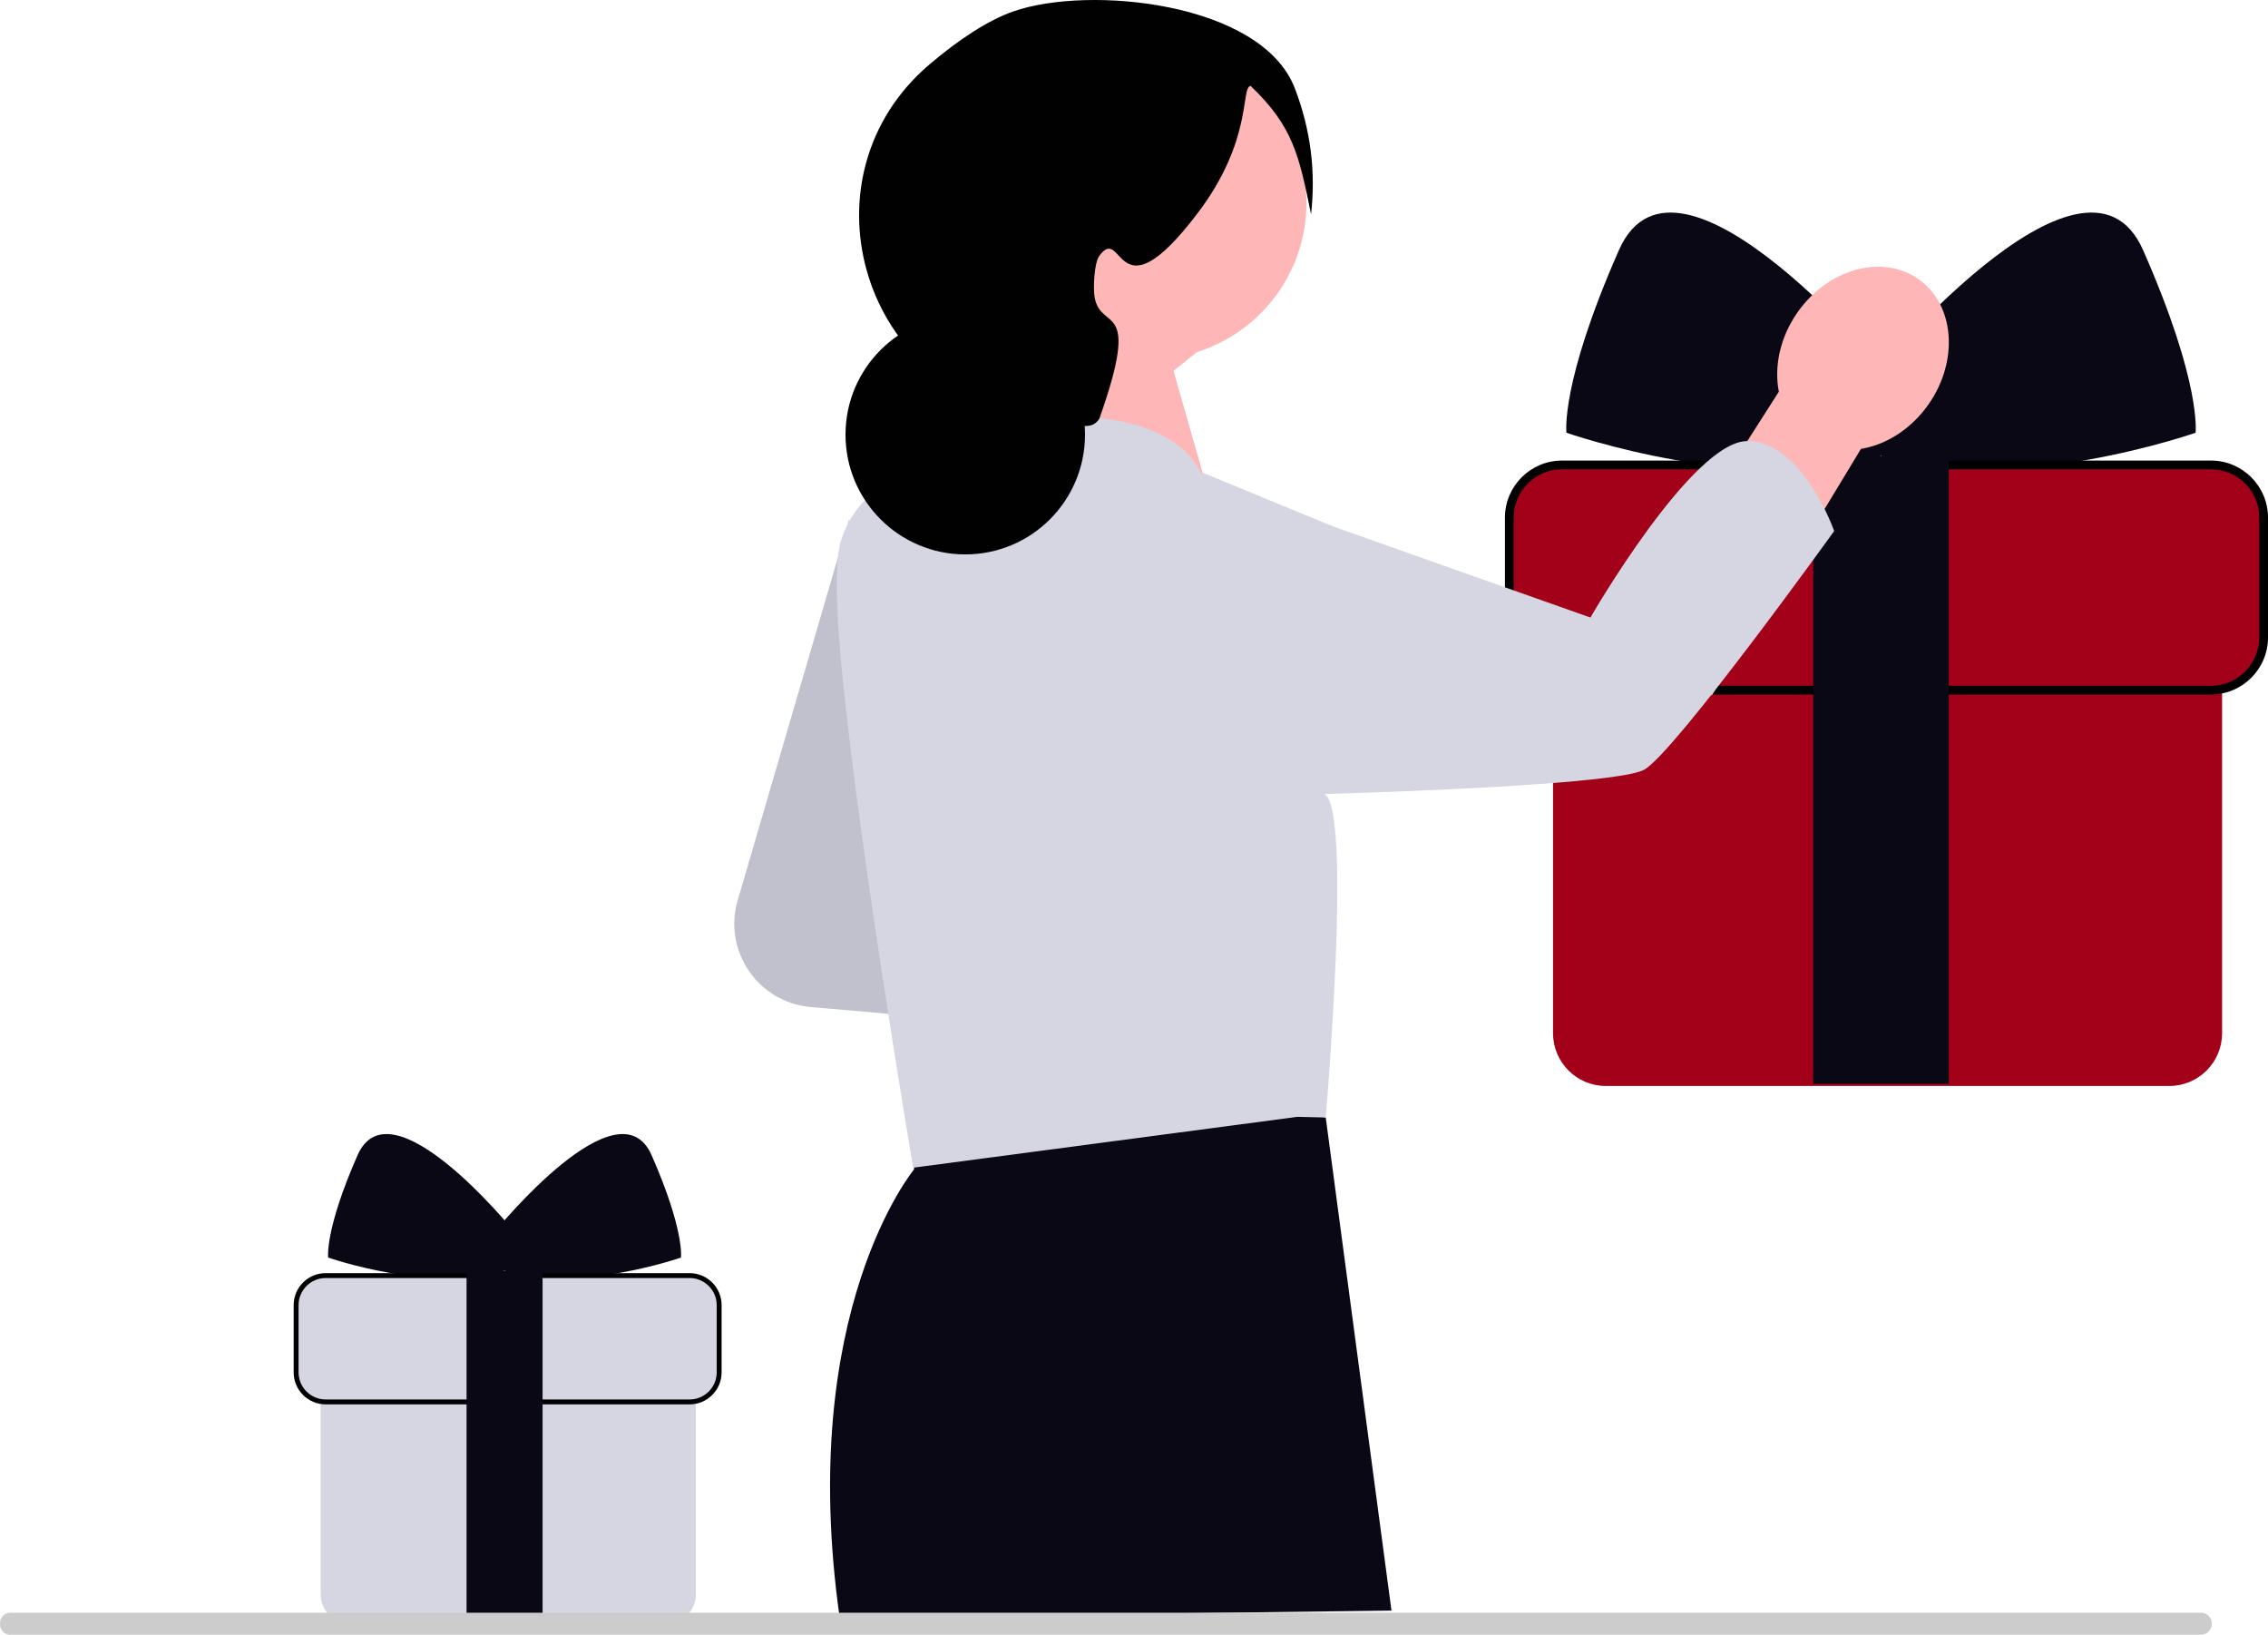
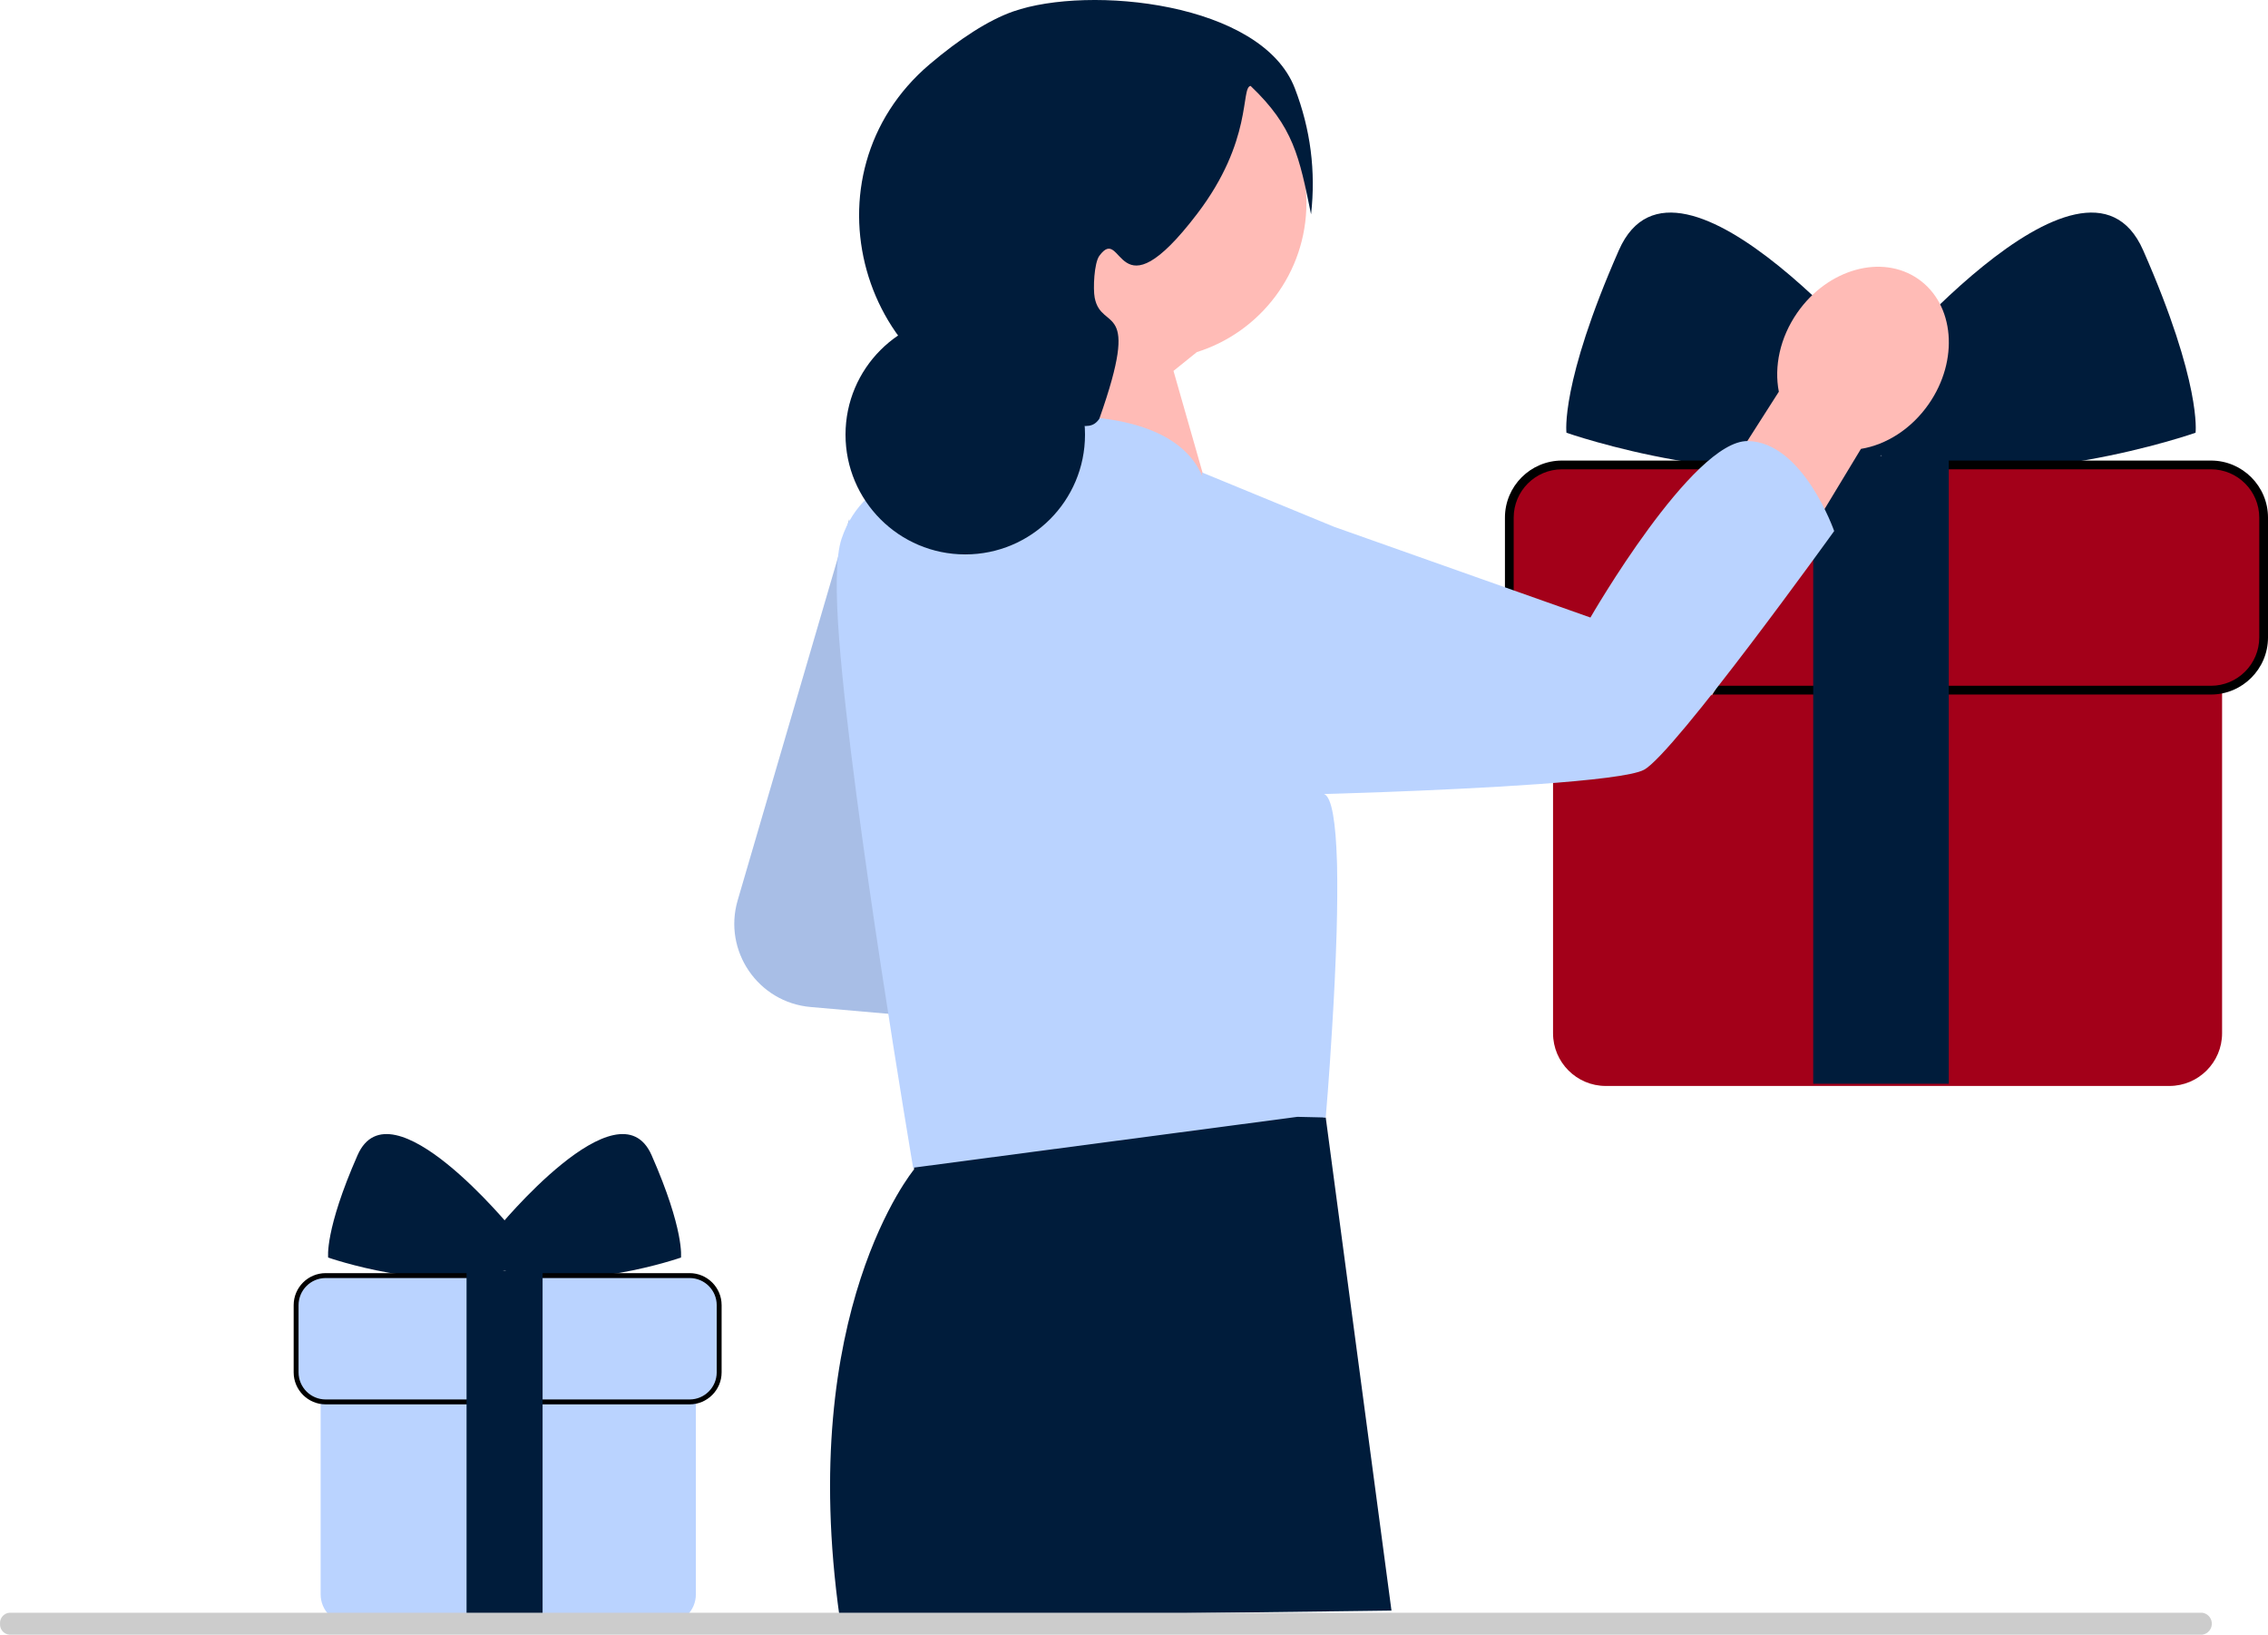
<svg xmlns="http://www.w3.org/2000/svg" id="uuid-b1940c1d-a125-4b9d-b327-6b7fde7e81b3" width="1046.733" height="754.347" viewBox="0 0 1046.733 754.347">
  <path d="M1001.224,501.123h-260.142c-13.409,0-24.318-10.909-24.318-24.318v-177.397c0-13.41,10.91-24.318,24.318-24.318h260.142c13.409,0,24.318,10.909,24.318,24.318v177.397c0,13.41-10.91,24.318-24.318,24.318Z" fill="#a30019" />
-   <path d="M861.853,176.395s100.067-122.661,127.249-60.936c27.183,61.725,24.195,84.236,24.195,84.236,0,0-85.46,29.89-145.172,10.753l-6.273-34.053Z" fill="#090814" />
-   <path d="M874.399,176.395s-100.067-122.661-127.249-60.936c-27.183,61.725-24.195,84.236-24.195,84.236,0,0,85.46,29.89,145.172,10.753l6.273-34.053Z" fill="#090814" />
+   <path d="M861.853,176.395s100.067-122.661,127.249-60.936c27.183,61.725,24.195,84.236,24.195,84.236,0,0-85.46,29.89-145.172,10.753l-6.273-34.053Z" fill="#001c3b" />
+   <path d="M874.399,176.395s-100.067-122.661-127.249-60.936c-27.183,61.725-24.195,84.236-24.195,84.236,0,0,85.46,29.89,145.172,10.753l6.273-34.053Z" fill="#001c3b" />
  <path d="M1020.397,318.479h-299.496c-13.409,0-24.318-10.909-24.318-24.318v-55.298c0-13.41,10.91-24.318,24.318-24.318h299.496c13.409,0,24.318,10.909,24.318,24.318v55.298c0,13.41-10.91,24.318-24.318,24.318Z" fill="#a30019" />
  <path d="M1020.397,320.497h-299.496c-14.522,0-26.337-11.815-26.337-26.337v-55.298c0-14.521,11.814-26.337,26.337-26.337h299.496c14.522,0,26.337,11.815,26.337,26.337v55.298c0,14.521-11.814,26.337-26.337,26.337ZM720.9,216.562c-12.296,0-22.3,10.004-22.3,22.3v55.298c0,12.296,10.004,22.3,22.3,22.3h299.496c12.296,0,22.3-10.004,22.3-22.3v-55.298c0-12.296-10.004-22.3-22.3-22.3h-299.496Z" />
-   <rect x="836.844" y="210.507" width="62.563" height="289.606" fill="#090814" />
-   <path d="M307.519,749.357h-145.898c-7.52,0-13.639-6.118-13.639-13.639v-99.491c0-7.521,6.119-13.639,13.639-13.639h145.898c7.52,0,13.639,6.118,13.639,13.639v99.491c0,7.521-6.119,13.639-13.639,13.639Z" fill="#d6d6e3" />
-   <path d="M229.355,567.237s56.121-68.793,71.366-34.175c15.245,34.618,13.57,47.243,13.57,47.243,0,0-47.929,16.764-81.418,6.031l-3.518-19.098Z" fill="#090814" />
-   <path d="M236.391,567.237s-56.121-68.793-71.366-34.175c-15.245,34.618-13.57,47.243-13.57,47.243,0,0,47.929,16.764,81.418,6.031l3.518-19.098Z" fill="#090814" />
-   <path d="M318.272,646.923h-167.969c-7.52,0-13.639-6.118-13.639-13.639v-31.014c0-7.521,6.119-13.639,13.639-13.639h167.969c7.52,0,13.639,6.118,13.639,13.639v31.014c0,7.521-6.119,13.639-13.639,13.639Z" fill="#d6d6e3" />
+   <rect x="836.844" y="210.507" width="62.563" height="289.606" fill="#001c3b" />
+   <path d="M307.519,749.357h-145.898c-7.52,0-13.639-6.118-13.639-13.639v-99.491c0-7.521,6.119-13.639,13.639-13.639h145.898c7.52,0,13.639,6.118,13.639,13.639v99.491c0,7.521-6.119,13.639-13.639,13.639Z" fill="#bad3ff" />
+   <path d="M229.355,567.237s56.121-68.793,71.366-34.175c15.245,34.618,13.57,47.243,13.57,47.243,0,0-47.929,16.764-81.418,6.031l-3.518-19.098Z" fill="#001c3b" />
+   <path d="M236.391,567.237s-56.121-68.793-71.366-34.175c-15.245,34.618-13.57,47.243-13.57,47.243,0,0,47.929,16.764,81.418,6.031l3.518-19.098Z" fill="#001c3b" />
+   <path d="M318.272,646.923h-167.969c-7.52,0-13.639-6.118-13.639-13.639v-31.014c0-7.521,6.119-13.639,13.639-13.639h167.969c7.52,0,13.639,6.118,13.639,13.639v31.014c0,7.521-6.119,13.639-13.639,13.639Z" fill="#bad3ff" />
  <path d="M318.272,648.055h-167.969c-8.145,0-14.771-6.626-14.771-14.771v-31.014c0-8.144,6.626-14.771,14.771-14.771h167.969c8.145,0,14.771,6.626,14.771,14.771v31.014c0,8.144-6.626,14.771-14.771,14.771ZM150.303,589.764c-6.896,0-12.507,5.611-12.507,12.507v31.014c0,6.896,5.611,12.507,12.507,12.507h167.969c6.896,0,12.507-5.611,12.507-12.507v-31.014c0-6.896-5.611-12.507-12.507-12.507h-167.969Z" />
-   <rect x="215.329" y="586.368" width="35.088" height="162.422" fill="#090814" />
-   <path d="M391.909,239.583l-51.447,175.865c-6.832,23.353,9.408,47.119,33.647,49.241l56.14,4.914-38.34-230.019Z" fill="#d6d6e3" />
+   <rect x="215.329" y="586.368" width="35.088" height="162.422" fill="#001c3b" />
+   <path d="M391.909,239.583l-51.447,175.865c-6.832,23.353,9.408,47.119,33.647,49.241l56.14,4.914-38.34-230.019Z" fill="#bad3ff" />
  <path d="M391.909,239.583l-51.447,175.865c-6.832,23.353,9.408,47.119,33.647,49.241l56.14,4.914-38.34-230.019Z" opacity=".1" />
-   <path d="M858.867,207.14l-68.816,113.81-32.402-41.05,63.325-99.144c-2.25-11.535.474-24.923,8.525-36.485,14.086-20.23,39.077-27.18,55.82-15.522,16.742,11.658,18.895,37.507,4.809,57.738-8.05,11.562-19.662,18.762-31.261,20.654Z" fill="#ffb6b6" />
-   <path d="M429.837,483.036l-8.264,28.106.28,28.499s-54.354,65.374-34.33,206.776l254.678-3.193-30.338-227.534-182.027-32.654Z" fill="#090814" />
-   <path d="M458.503,93.559c0-39.888,32.335-72.223,72.223-72.223,39.888,0,72.223,32.335,72.223,72.223,0,32.349-21.269,59.727-50.585,68.922l-10.768,8.676,19.332,67.661-22.526,15.935-71.177-59.314s15.376-19.585,23.622-41.669c-19.489-12.934-32.345-35.067-32.345-60.21Z" fill="#ffb6b6" />
-   <path d="M806.652,203.527c-25.499-.389-72.635,81.44-72.635,81.44l-38.72-13.694-79.635-28.193-61.032-25.12.268,1.845c-.24-.578-.501-1.163-.789-1.753-6.416-13.221-25.054-28.776-77.968-25.693l-24.916,19.666-3.389,2.694s-15.722-1.361-31.387,4.889c-11.333,4.556-22.666,13.056-28.027,28.943-2.778,8.195-2.778,25.138-1.111,46.665,6.028,77.941,34.12,243.633,34.12,243.633l177.343-23.476,13.083.306s1.556-17.86,2.944-41.248c.861-13.722,1.639-29.305,2.083-44.304.305-10.999.389-21.666.194-31.054-.028-.584-.028-1.167-.056-1.751-.528-17.138-2.25-29.554-5.944-30.914,0,0,11.472-.306,28.027-.917,39.998-1.5,109.717-4.861,119.661-10.277,14.055-7.639,87.746-110.161,87.746-110.161,0,0-14.333-41.109-39.859-41.526Z" fill="#d6d6e3" />
-   <path d="M605.084,98.89c-5.456-26.691-8.073-40.363-27.903-59.244-4.707.666,1.242,25.072-24.702,59.069-37.714,49.421-33.955,4.108-45.107,19.332-2.421,3.305-2.944,15.229-2.148,19.332,3.144,16.21,21.749.382,2.148,55.847-2.916,4.314-6.354,3.265-10.74,3.222-.34-.003,1.885-.428-6.444-2.148-3.975-.821-9.54-1.79-16.21-2.914-77.488-13.054-104.85-110.829-44.956-161.697,13.627-11.574,27.001-20.345,38.612-24.409,34.972-12.242,114.654-4.285,129.952,35.441,7.297,18.95,9.735,38.367,7.498,58.17Z" fill="#010102" />
-   <circle cx="445.489" cy="200.574" r="55.266" fill="#010102" />
+   <path d="M858.867,207.14l-68.816,113.81-32.402-41.05,63.325-99.144c-2.25-11.535.474-24.923,8.525-36.485,14.086-20.23,39.077-27.18,55.82-15.522,16.742,11.658,18.895,37.507,4.809,57.738-8.05,11.562-19.662,18.762-31.261,20.654Z" fill="#ffbbb6" />
+   <path d="M429.837,483.036l-8.264,28.106.28,28.499s-54.354,65.374-34.33,206.776l254.678-3.193-30.338-227.534-182.027-32.654Z" fill="#001c3b" />
+   <path d="M458.503,93.559c0-39.888,32.335-72.223,72.223-72.223,39.888,0,72.223,32.335,72.223,72.223,0,32.349-21.269,59.727-50.585,68.922l-10.768,8.676,19.332,67.661-22.526,15.935-71.177-59.314s15.376-19.585,23.622-41.669c-19.489-12.934-32.345-35.067-32.345-60.21Z" fill="#ffbbb6" />
+   <path d="M806.652,203.527c-25.499-.389-72.635,81.44-72.635,81.44l-38.72-13.694-79.635-28.193-61.032-25.12.268,1.845c-.24-.578-.501-1.163-.789-1.753-6.416-13.221-25.054-28.776-77.968-25.693l-24.916,19.666-3.389,2.694s-15.722-1.361-31.387,4.889c-11.333,4.556-22.666,13.056-28.027,28.943-2.778,8.195-2.778,25.138-1.111,46.665,6.028,77.941,34.12,243.633,34.12,243.633l177.343-23.476,13.083.306s1.556-17.86,2.944-41.248c.861-13.722,1.639-29.305,2.083-44.304.305-10.999.389-21.666.194-31.054-.028-.584-.028-1.167-.056-1.751-.528-17.138-2.25-29.554-5.944-30.914,0,0,11.472-.306,28.027-.917,39.998-1.5,109.717-4.861,119.661-10.277,14.055-7.639,87.746-110.161,87.746-110.161,0,0-14.333-41.109-39.859-41.526Z" fill="#bad3ff" />
+   <path d="M605.084,98.89c-5.456-26.691-8.073-40.363-27.903-59.244-4.707.666,1.242,25.072-24.702,59.069-37.714,49.421-33.955,4.108-45.107,19.332-2.421,3.305-2.944,15.229-2.148,19.332,3.144,16.21,21.749.382,2.148,55.847-2.916,4.314-6.354,3.265-10.74,3.222-.34-.003,1.885-.428-6.444-2.148-3.975-.821-9.54-1.79-16.21-2.914-77.488-13.054-104.85-110.829-44.956-161.697,13.627-11.574,27.001-20.345,38.612-24.409,34.972-12.242,114.654-4.285,129.952,35.441,7.297,18.95,9.735,38.367,7.498,58.17Z" fill="#001c3b" />
+   <circle cx="445.489" cy="200.574" r="55.266" fill="#001c3b" />
  <path d="M1016.365,754.347H4.383c-2.612-.2-4.542-2.471-4.373-5.082-.169-2.584,1.761-4.855,4.373-5.055h1011.982c2.301.283,4.118,2.102,4.4,4.4.369,2.812-1.589,5.365-4.4,5.737Z" fill="#ccc" />
</svg>
